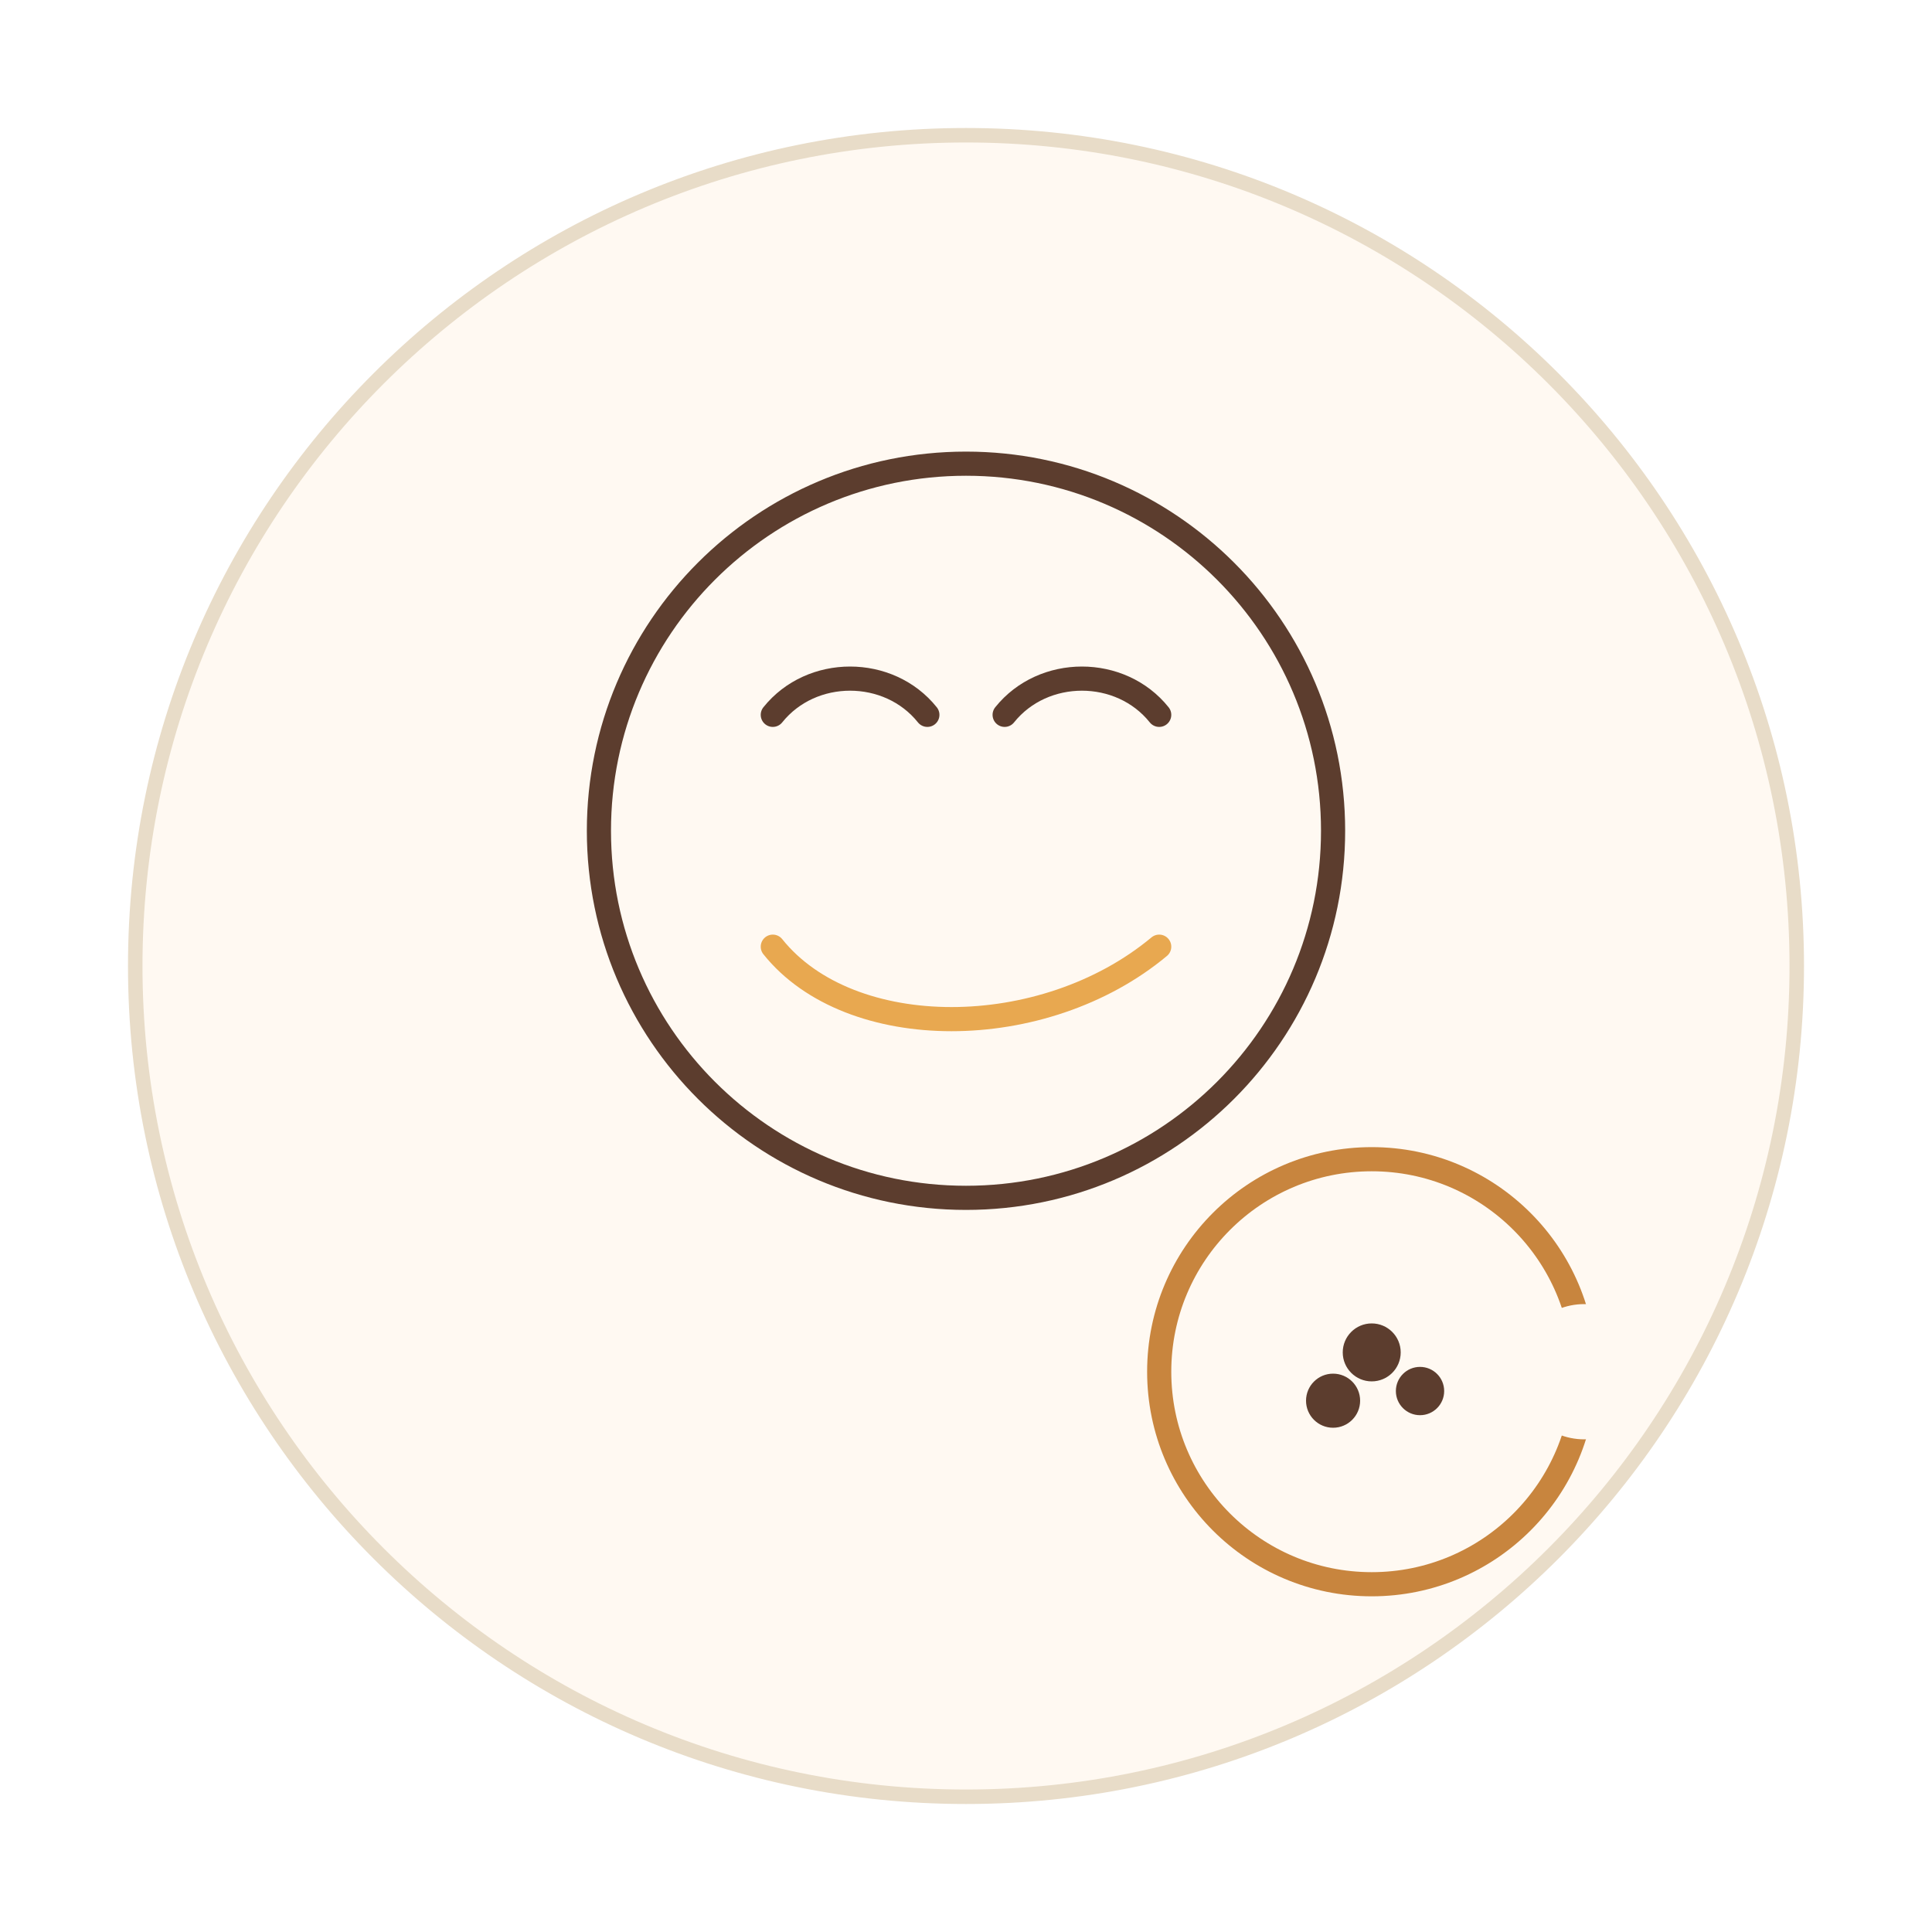
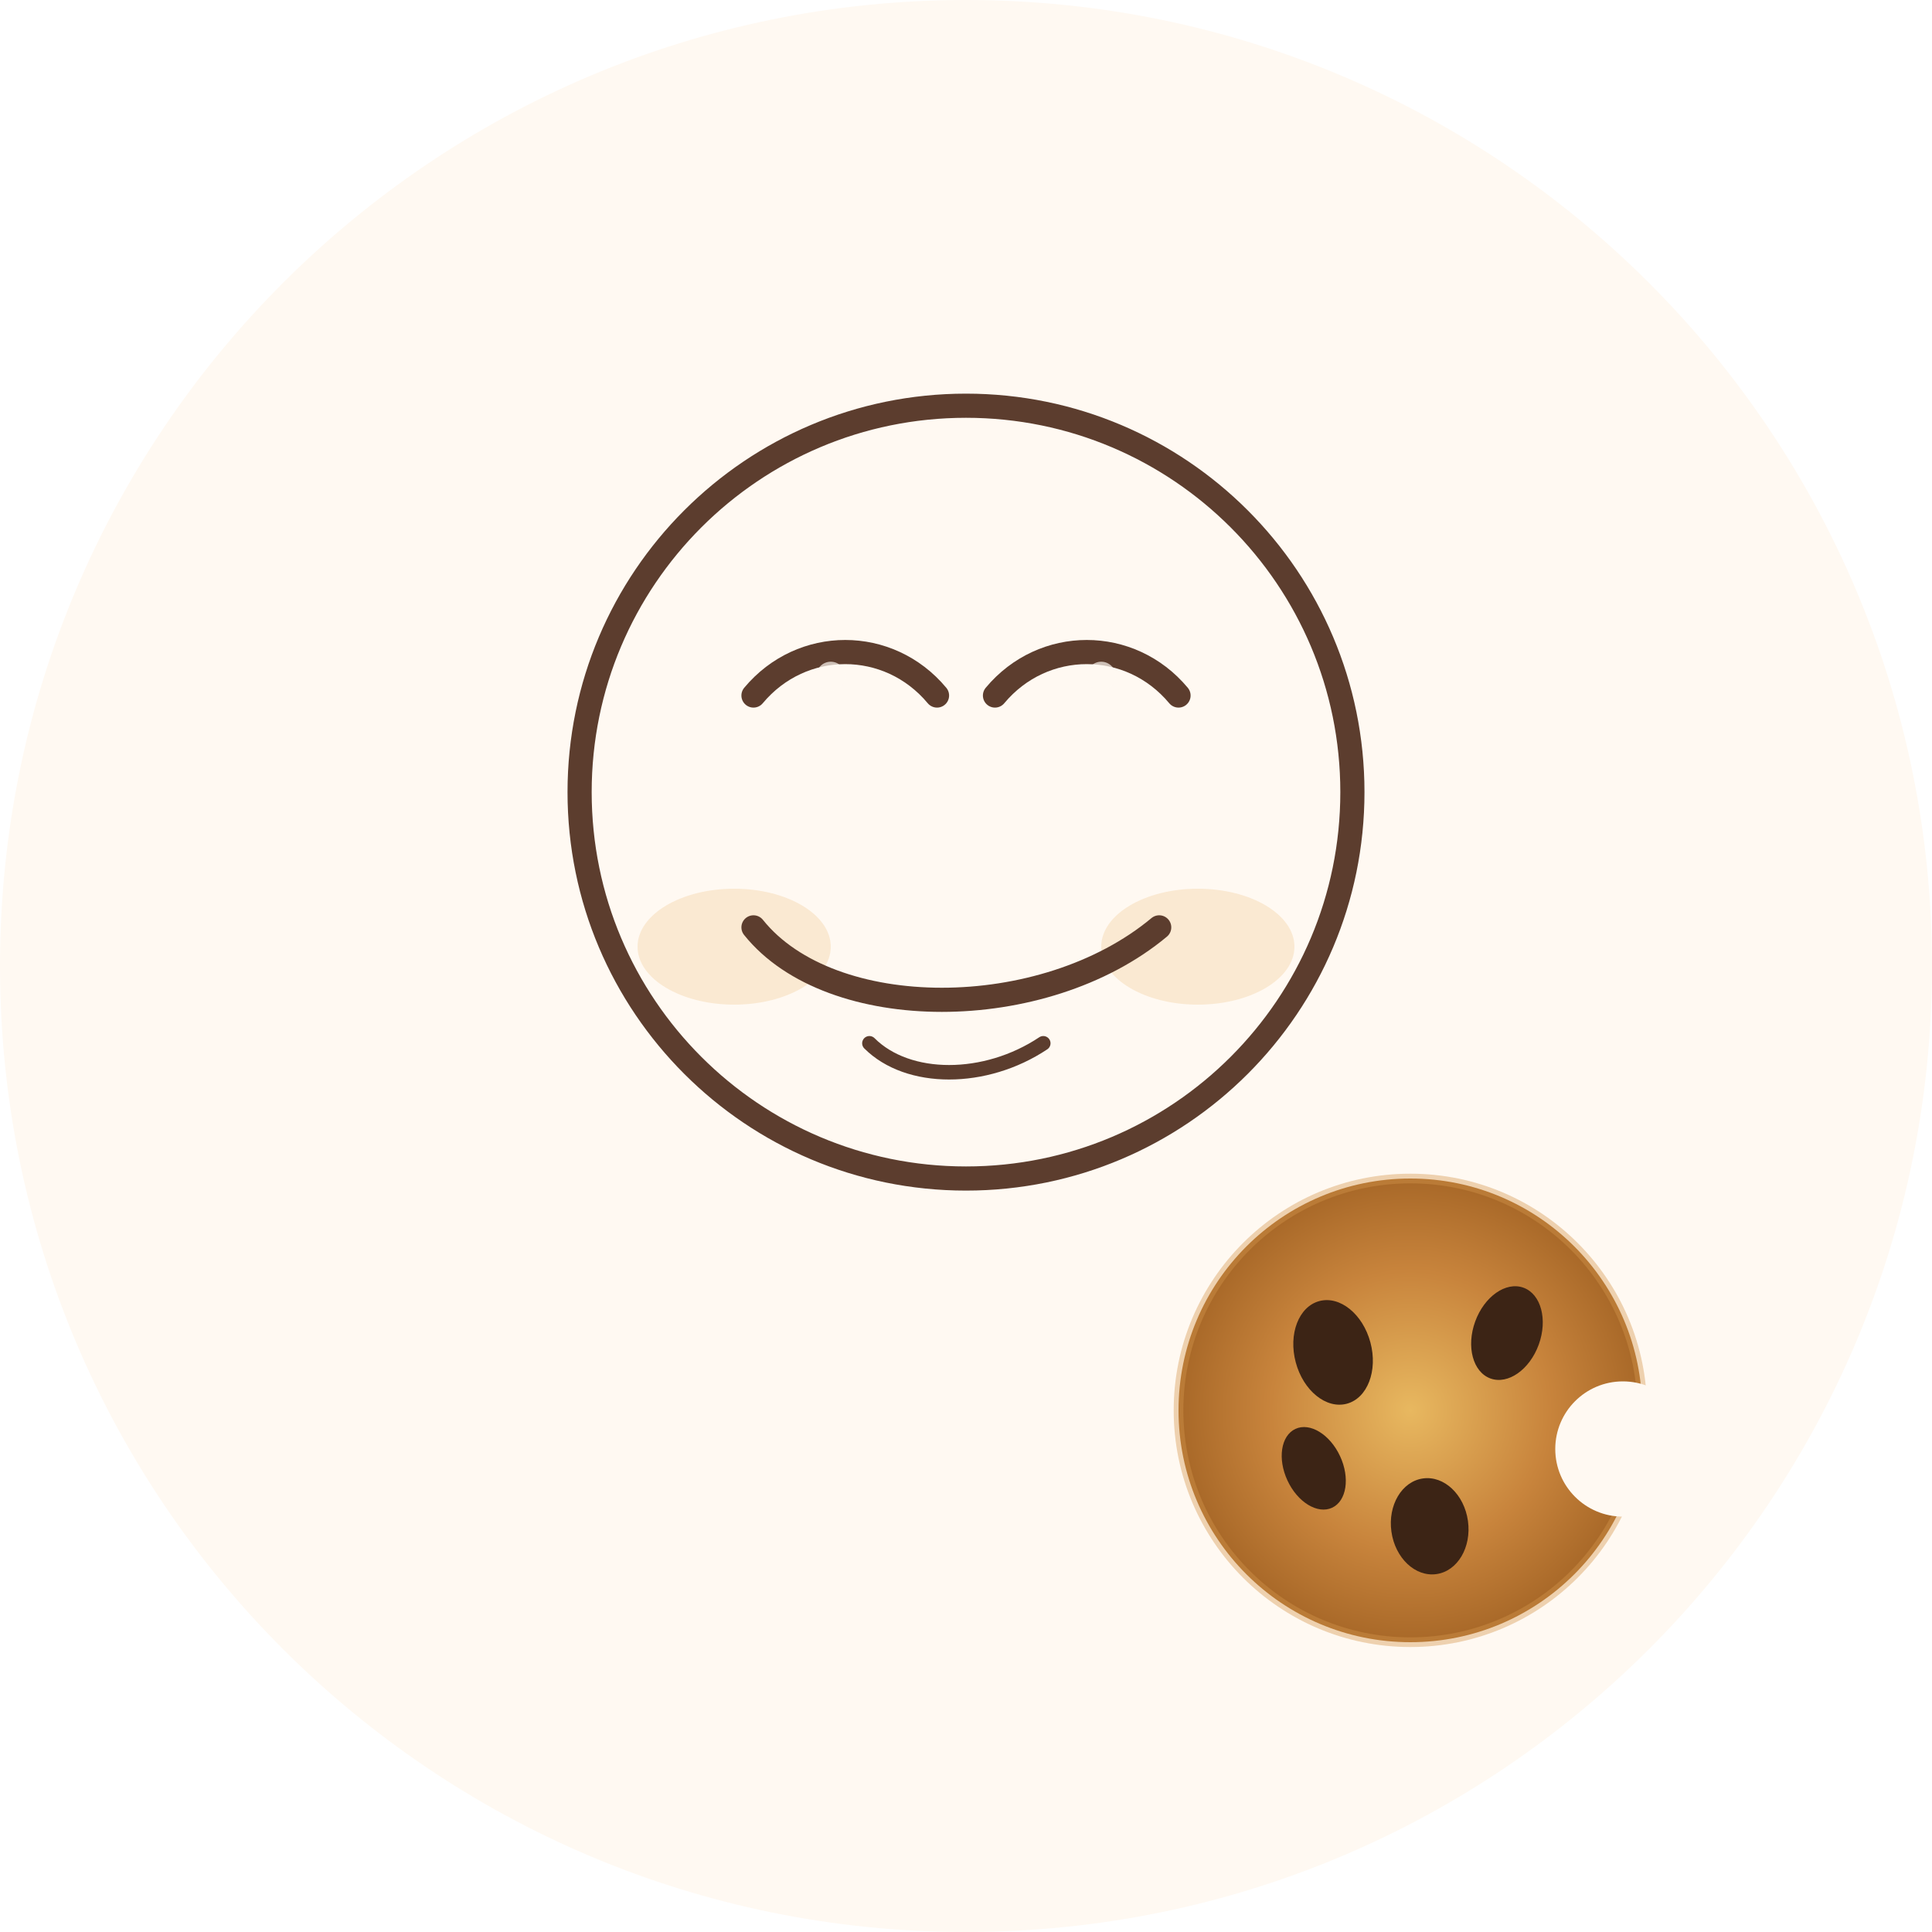
<svg xmlns="http://www.w3.org/2000/svg" width="200" height="200" viewBox="0 0 200 200">
-   <circle cx="100" cy="100" r="86" fill="#FFF9F2" stroke="#E8DCC8" stroke-width="1.5" />
-   <circle cx="100" cy="86" r="38" fill="none" stroke="#5C3D2E" stroke-width="2.5" />
-   <path d="M80 74c4-5 12-5 16 0" fill="none" stroke="#5C3D2E" stroke-width="2.5" stroke-linecap="round" />
-   <path d="M104 74c4-5 12-5 16 0" fill="none" stroke="#5C3D2E" stroke-width="2.5" stroke-linecap="round" />
-   <path d="M80 98c8 10 28 10 40 0" fill="none" stroke="#E8A850" stroke-width="2.5" stroke-linecap="round" />
-   <circle cx="142" cy="142" r="22" fill="none" stroke="#C8853E" stroke-width="2.5" />
-   <circle cx="142" cy="140" r="3" fill="#5C3D2E" />
-   <circle cx="147" cy="144" r="2.5" fill="#5C3D2E" />
-   <circle cx="138" cy="145" r="2.8" fill="#5C3D2E" />
-   <circle cx="164" cy="142" r="7" fill="#FFF9F2" />
+   <defs>
+     <radialGradient id="glow">
+       <stop offset="0%" stop-color="#E8A850" stop-opacity="0.9" />
+       <stop offset="50%" stop-color="#F5D5A0" stop-opacity="0.3" />
+       <stop offset="100%" stop-color="#FFF9F2" stop-opacity="0" />
+     </radialGradient>
+     <radialGradient id="cookie">
+       <stop offset="0%" stop-color="#E8B860" />
+       <stop offset="60%" stop-color="#C8843C" />
+       <stop offset="100%" stop-color="#A86828" />
+     </radialGradient>
+     <linearGradient id="wood">
+       <stop offset="0%" stop-color="#6B3A20" />
+       <stop offset="100%" stop-color="#4A2510" />
+     </linearGradient>
+     <linearGradient id="metal">
+       <stop offset="0%" stop-color="#D8D0C0" />
+       <stop offset="100%" stop-color="#B0A898" />
+     </linearGradient>
+     <radialGradient id="warm">
+       <stop offset="0%" stop-color="#FDF3E2" stop-opacity="0.6" />
+       <stop offset="100%" stop-color="#FFF9F2" stop-opacity="0" />
+     </radialGradient>
+   </defs>
+   <rect x="0" y="0" width="200" height="200" rx="100" fill="#FFF9F2" />
+   <circle cx="100" cy="82" r="40" fill="#FFF9F2" stroke="#5C3D2E" stroke-width="2.5" />
+   <ellipse cx="76" cy="98" rx="10" ry="6" fill="#E8A850" opacity="0.2" />
+   <ellipse cx="124" cy="98" rx="10" ry="6" fill="#E8A850" opacity="0.2" />
+   <path d="M78 72c5-6 14-6 19 0" fill="none" stroke="#5C3D2E" stroke-width="2.5" stroke-linecap="round" />
+   <path d="M103 72c5-6 14-6 19 0" fill="none" stroke="#5C3D2E" stroke-width="2.5" stroke-linecap="round" />
+   <circle cx="86" cy="70" r="1.5" fill="#FFF9F2" opacity="0.7" />
+   <circle cx="114" cy="70" r="1.5" fill="#FFF9F2" opacity="0.7" />
+   <path d="M78 96c8 10 30 10 42 0" fill="none" stroke="#5C3D2E" stroke-width="2.5" stroke-linecap="round" />
+   <path d="M90 108c4 4 12 4 18 0" fill="#FFF9F2" stroke="#5C3D2E" stroke-width="1.5" stroke-linecap="round" />
+   <circle cx="146" cy="146" r="24" fill="url(#cookie)" />
+   <circle cx="146" cy="146" r="24" fill="none" stroke="#D4954B" stroke-width="1" opacity="0.4" />
+   <ellipse cx="138" cy="140" rx="4" ry="5.5" fill="#3C2415" transform="rotate(-15 138 140)" />
+   <ellipse cx="156" cy="138" rx="3.5" ry="5" fill="#3C2415" transform="rotate(20 156 138)" />
+   <ellipse cx="148" cy="158" rx="4" ry="5" fill="#3C2415" transform="rotate(-8 148 158)" />
+   <ellipse cx="136" cy="152" rx="3" ry="4.5" fill="#3C2415" transform="rotate(-25 136 152)" />
+   <circle cx="168" cy="150" r="7" fill="#FFF9F2" />
</svg>
